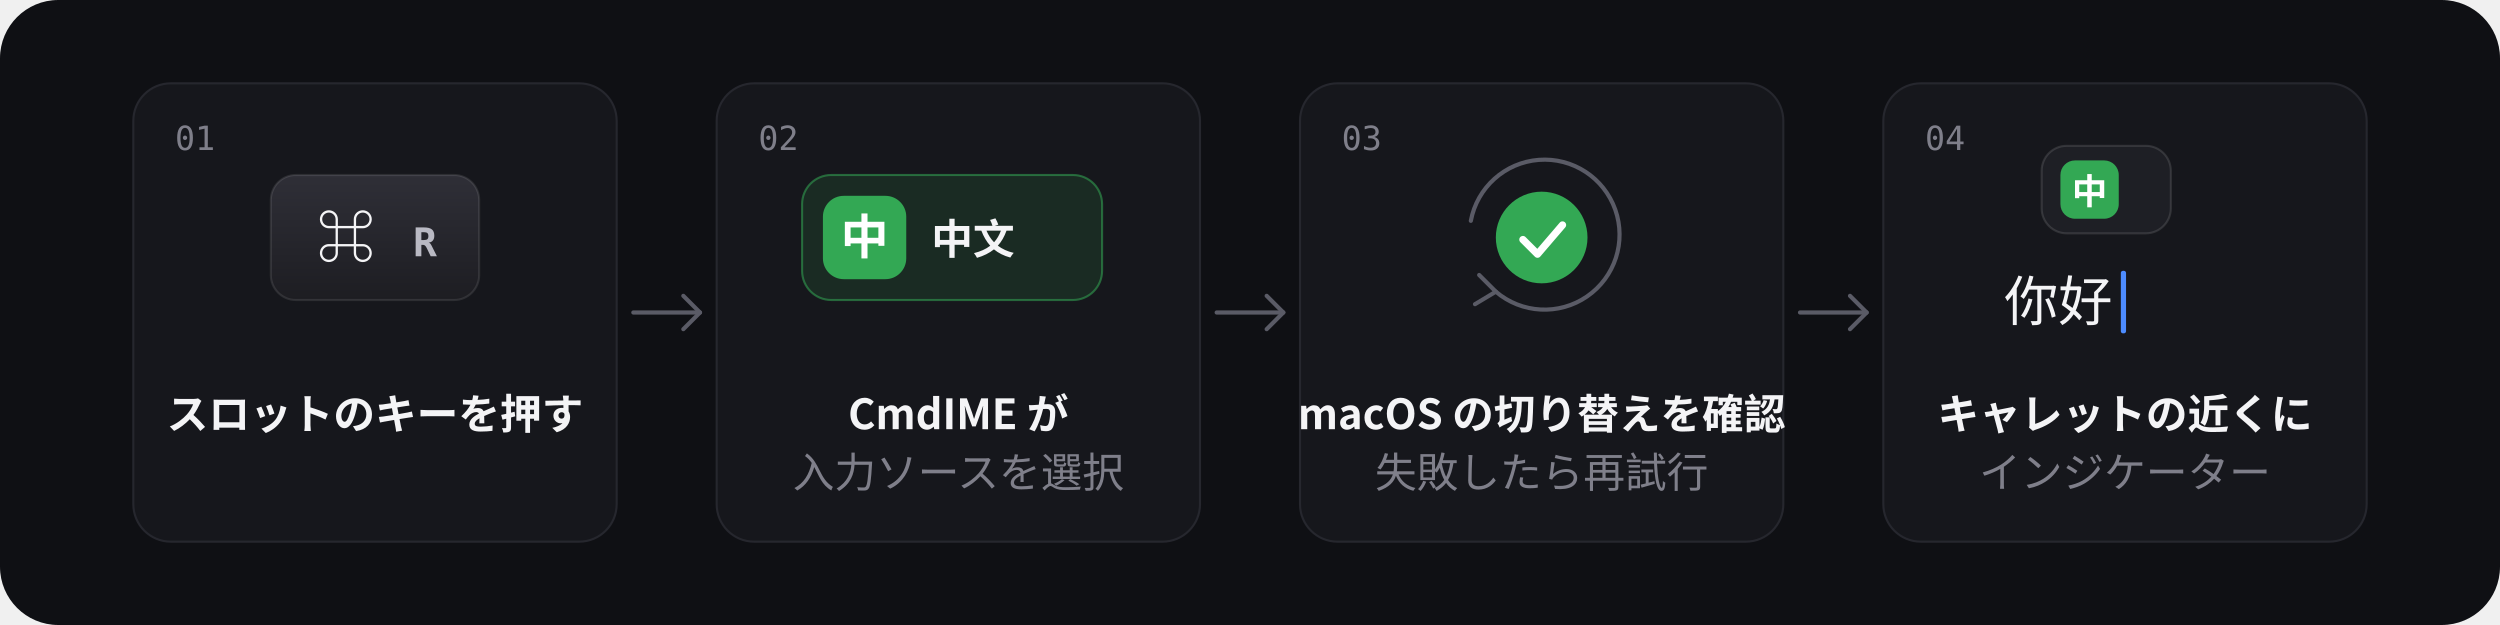
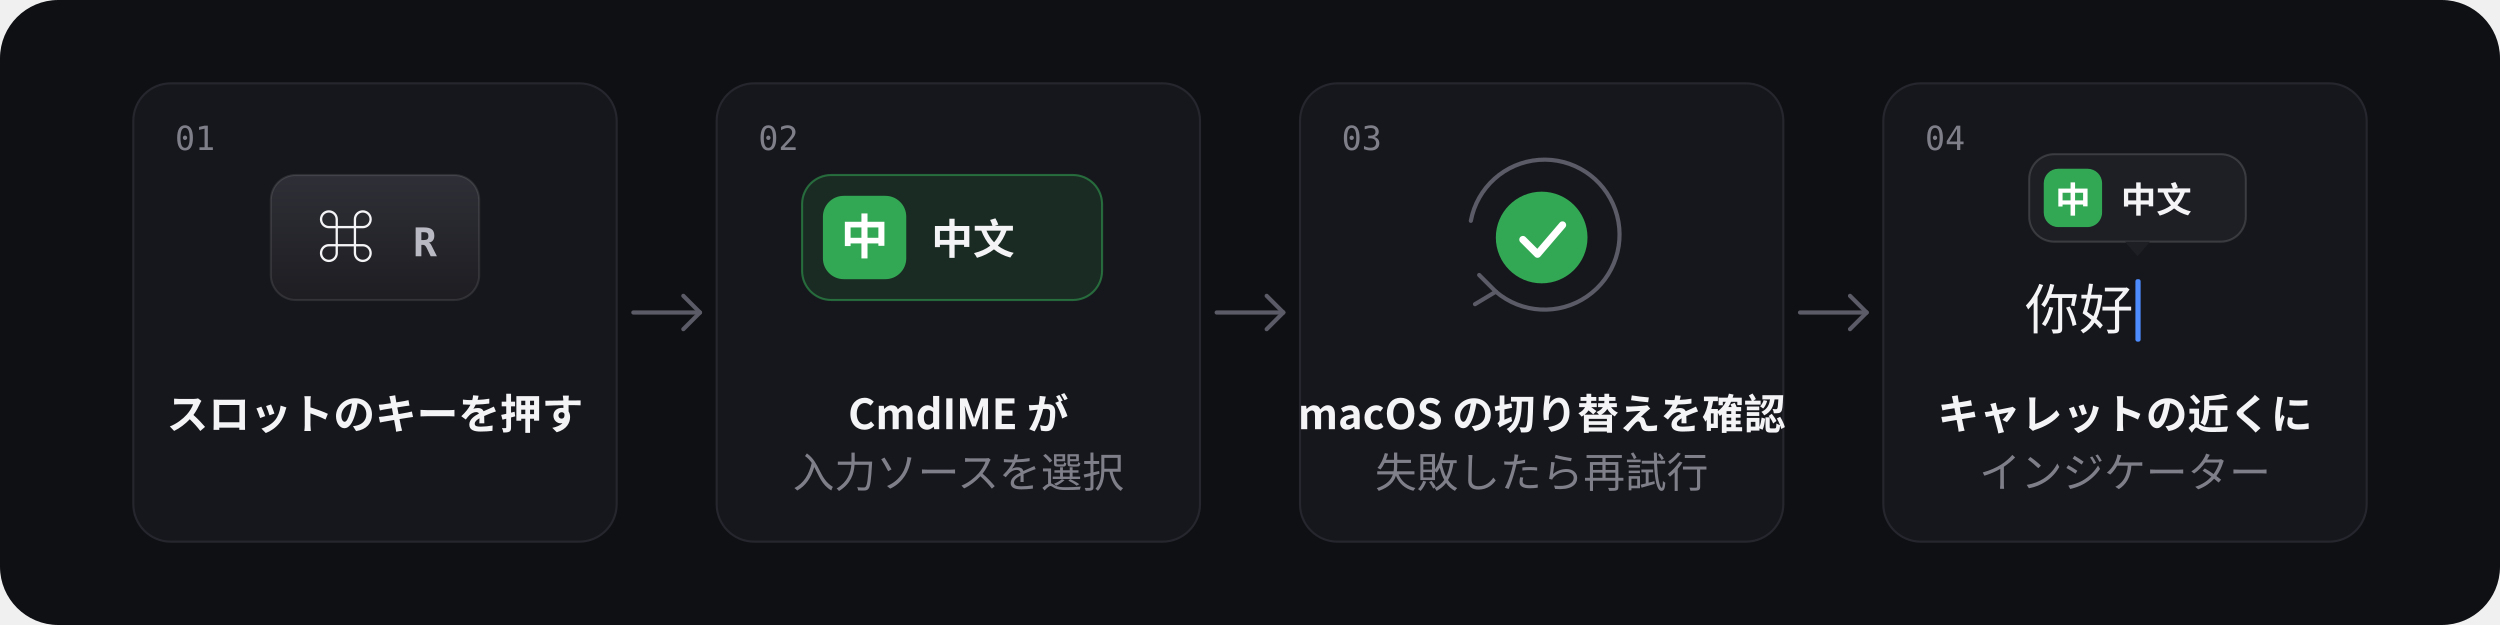
<svg xmlns="http://www.w3.org/2000/svg" width="1200" height="300" viewBox="0 0 1200 300" role="img" aria-labelledby="title desc" lang="ja">
  <defs>
    <linearGradient id="keycap" x1="0" y1="0" x2="0" y2="1">
      <stop offset="0" stop-color="#2F2F37" />
      <stop offset="1" stop-color="#1D1D22" />
    </linearGradient>
  </defs>
  <rect width="1200" height="300" rx="28" fill="#0F1014" />
  <g id="step-1" transform="translate(64 40)">
    <rect width="232" height="220" rx="18" fill="#16171C" stroke="#26272E" />
    <text x="20" y="32" font-family="ui-monospace, SFMono-Regular, Menlo, Consolas, monospace" font-size="16" fill="#7F7F8A">01</text>
    <g transform="translate(66 44)">
      <rect width="100" height="60" rx="12" fill="url(#keycap)" stroke="#FFFFFF" stroke-opacity="0.10" />
      <text x="36" y="40" text-anchor="middle" font-family="-apple-system, BlinkMacSystemFont, 'Segoe UI', 'PingFang SC', 'Hiragino Sans', 'Noto Sans CJK SC', sans-serif" font-size="28" fill="#F4F4F6">⌘</text>
      <text x="74" y="39" text-anchor="middle" font-family="ui-monospace, SFMono-Regular, Menlo, Consolas, monospace" font-size="19" font-weight="600" fill="#B9B9C3">R</text>
    </g>
    <text x="116" y="166" text-anchor="middle" font-family="-apple-system, BlinkMacSystemFont, 'Segoe UI', 'PingFang SC', 'Hiragino Sans', 'Noto Sans CJK SC', sans-serif" font-size="20" font-weight="600" fill="#F4F4F6">スロットのキーを押す</text>
  </g>
  <path d="M304 150 H336" stroke="#5A5B66" stroke-width="2" stroke-linecap="round" />
  <path d="M328 142 L336 150 L328 158" fill="none" stroke="#5A5B66" stroke-width="2" stroke-linecap="round" stroke-linejoin="round" />
  <g id="step-2" transform="translate(344 40)">
    <rect width="232" height="220" rx="18" fill="#16171C" stroke="#26272E" />
    <text x="20" y="32" font-family="ui-monospace, SFMono-Regular, Menlo, Consolas, monospace" font-size="16" fill="#7F7F8A">02</text>
    <g transform="translate(41 44)">
      <rect width="144" height="60" rx="14" fill="#33A854" fill-opacity="0.14" stroke="#33A854" stroke-opacity="0.55" />
      <rect x="10" y="10" width="40" height="40" rx="10" fill="#33A854" />
      <text x="30" y="38" text-anchor="middle" font-family="-apple-system, BlinkMacSystemFont, 'Segoe UI', 'PingFang SC', 'Hiragino Sans', 'Noto Sans CJK SC', sans-serif" font-size="23" font-weight="700" fill="#FFFFFF">中</text>
      <text x="62" y="38" font-family="-apple-system, BlinkMacSystemFont, 'Segoe UI', 'PingFang SC', 'Hiragino Sans', 'Noto Sans CJK SC', sans-serif" font-size="20" font-weight="600" fill="#F4F4F6">中文</text>
    </g>
    <text x="116" y="166" text-anchor="middle" font-family="-apple-system, BlinkMacSystemFont, 'Segoe UI', 'PingFang SC', 'Hiragino Sans', 'Noto Sans CJK SC', sans-serif" font-size="20" font-weight="600" fill="#F4F4F6">CmdIME が</text>
    <text x="116" y="194" text-anchor="middle" font-family="-apple-system, BlinkMacSystemFont, 'Segoe UI', 'PingFang SC', 'Hiragino Sans', 'Noto Sans CJK SC', sans-serif" font-size="20" fill="#7F7F8A">入力ソースを選択</text>
  </g>
  <path d="M584 150 H616" stroke="#5A5B66" stroke-width="2" stroke-linecap="round" />
  <path d="M608 142 L616 150 L608 158" fill="none" stroke="#5A5B66" stroke-width="2" stroke-linecap="round" stroke-linejoin="round" />
  <g id="step-3" transform="translate(624 40)">
    <rect width="232" height="220" rx="18" fill="#16171C" stroke="#26272E" />
    <text x="20" y="32" font-family="ui-monospace, SFMono-Regular, Menlo, Consolas, monospace" font-size="16" fill="#7F7F8A">03</text>
    <g transform="translate(116 74)">
      <path d="M-34 -8 A36 36 0 1 1 -22 26" fill="none" stroke="#5A5B66" stroke-width="2" stroke-linecap="round" />
      <path d="M-30 18 L-22 26 L-32 32" fill="none" stroke="#5A5B66" stroke-width="2" stroke-linecap="round" stroke-linejoin="round" />
      <circle r="22" fill="#33A854" />
      <path d="M-9 1 L-2 8 L10 -6" fill="none" stroke="#FFFFFF" stroke-width="3.5" stroke-linecap="round" stroke-linejoin="round" />
    </g>
    <text x="116" y="166" text-anchor="middle" font-family="-apple-system, BlinkMacSystemFont, 'Segoe UI', 'PingFang SC', 'Hiragino Sans', 'Noto Sans CJK SC', sans-serif" font-size="20" font-weight="600" fill="#F4F4F6">macOS の切り替えを確認</text>
    <text x="116" y="194" text-anchor="middle" font-family="-apple-system, BlinkMacSystemFont, 'Segoe UI', 'PingFang SC', 'Hiragino Sans', 'Noto Sans CJK SC', sans-serif" font-size="20" fill="#7F7F8A">失敗したら再試行</text>
  </g>
  <path d="M864 150 H896" stroke="#5A5B66" stroke-width="2" stroke-linecap="round" />
  <path d="M888 142 L896 150 L888 158" fill="none" stroke="#5A5B66" stroke-width="2" stroke-linecap="round" stroke-linejoin="round" />
  <g id="step-4" transform="translate(904 40)">
    <rect width="232" height="220" rx="18" fill="#16171C" stroke="#26272E" />
    <text x="20" y="32" font-family="ui-monospace, SFMono-Regular, Menlo, Consolas, monospace" font-size="16" fill="#7F7F8A">04</text>
-     <g transform="translate(58 30)">
-       <rect x="18" width="62" height="42" rx="12" fill="#1E1F25" stroke="#FFFFFF" stroke-opacity="0.12" />
-       <rect x="27" y="7" width="28" height="28" rx="7" fill="#33A854" />
-       <text x="41" y="28" text-anchor="middle" font-family="-apple-system, BlinkMacSystemFont, 'Segoe UI', 'PingFang SC', 'Hiragino Sans', 'Noto Sans CJK SC', sans-serif" font-size="17" font-weight="700" fill="#FFFFFF">中</text>
-       <text x="0" y="84" font-family="-apple-system, BlinkMacSystemFont, 'Segoe UI', 'PingFang SC', 'Hiragino Sans', 'Noto Sans CJK SC', sans-serif" font-size="26" fill="#F4F4F6">你好</text>
-       <rect x="56" y="60" width="2.5" height="30" rx="1" fill="#4D8CFF" />
+     <g id="indicator-at-caret">
+       <g transform="translate(70 34)">
+         <rect width="104" height="42" rx="12" fill="#1E1F25" stroke="#FFFFFF" stroke-opacity="0.14" />
+         <path d="M46 42 L52 49 L58 42 Z" fill="#1E1F25" />
+         <rect x="7" y="7" width="28" height="28" rx="7" fill="#33A854" />
+         <text x="21" y="28" text-anchor="middle" font-family="-apple-system, BlinkMacSystemFont, 'Segoe UI', 'PingFang SC', 'Hiragino Sans', 'Noto Sans CJK SC', sans-serif" font-size="17" font-weight="700" fill="#FFFFFF">中</text>
+         <text x="44" y="28" font-family="-apple-system, BlinkMacSystemFont, 'Segoe UI', 'PingFang SC', 'Hiragino Sans', 'Noto Sans CJK SC', sans-serif" font-size="17" font-weight="600" fill="#F4F4F6">中文</text>
+       </g>
+       <text x="68" y="118" font-family="-apple-system, BlinkMacSystemFont, 'Segoe UI', 'PingFang SC', 'Hiragino Sans', 'Noto Sans CJK SC', sans-serif" font-size="26" fill="#F4F4F6">你好</text>
+       <rect x="121" y="94" width="2.5" height="30" rx="1" fill="#4D8CFF" />
    </g>
    <text x="116" y="166" text-anchor="middle" font-family="-apple-system, BlinkMacSystemFont, 'Segoe UI', 'PingFang SC', 'Hiragino Sans', 'Noto Sans CJK SC', sans-serif" font-size="20" font-weight="600" fill="#F4F4F6">キャレットの近くに</text>
    <text x="116" y="194" text-anchor="middle" font-family="-apple-system, BlinkMacSystemFont, 'Segoe UI', 'PingFang SC', 'Hiragino Sans', 'Noto Sans CJK SC', sans-serif" font-size="20" fill="#7F7F8A">インジケーター</text>
  </g>
</svg>
